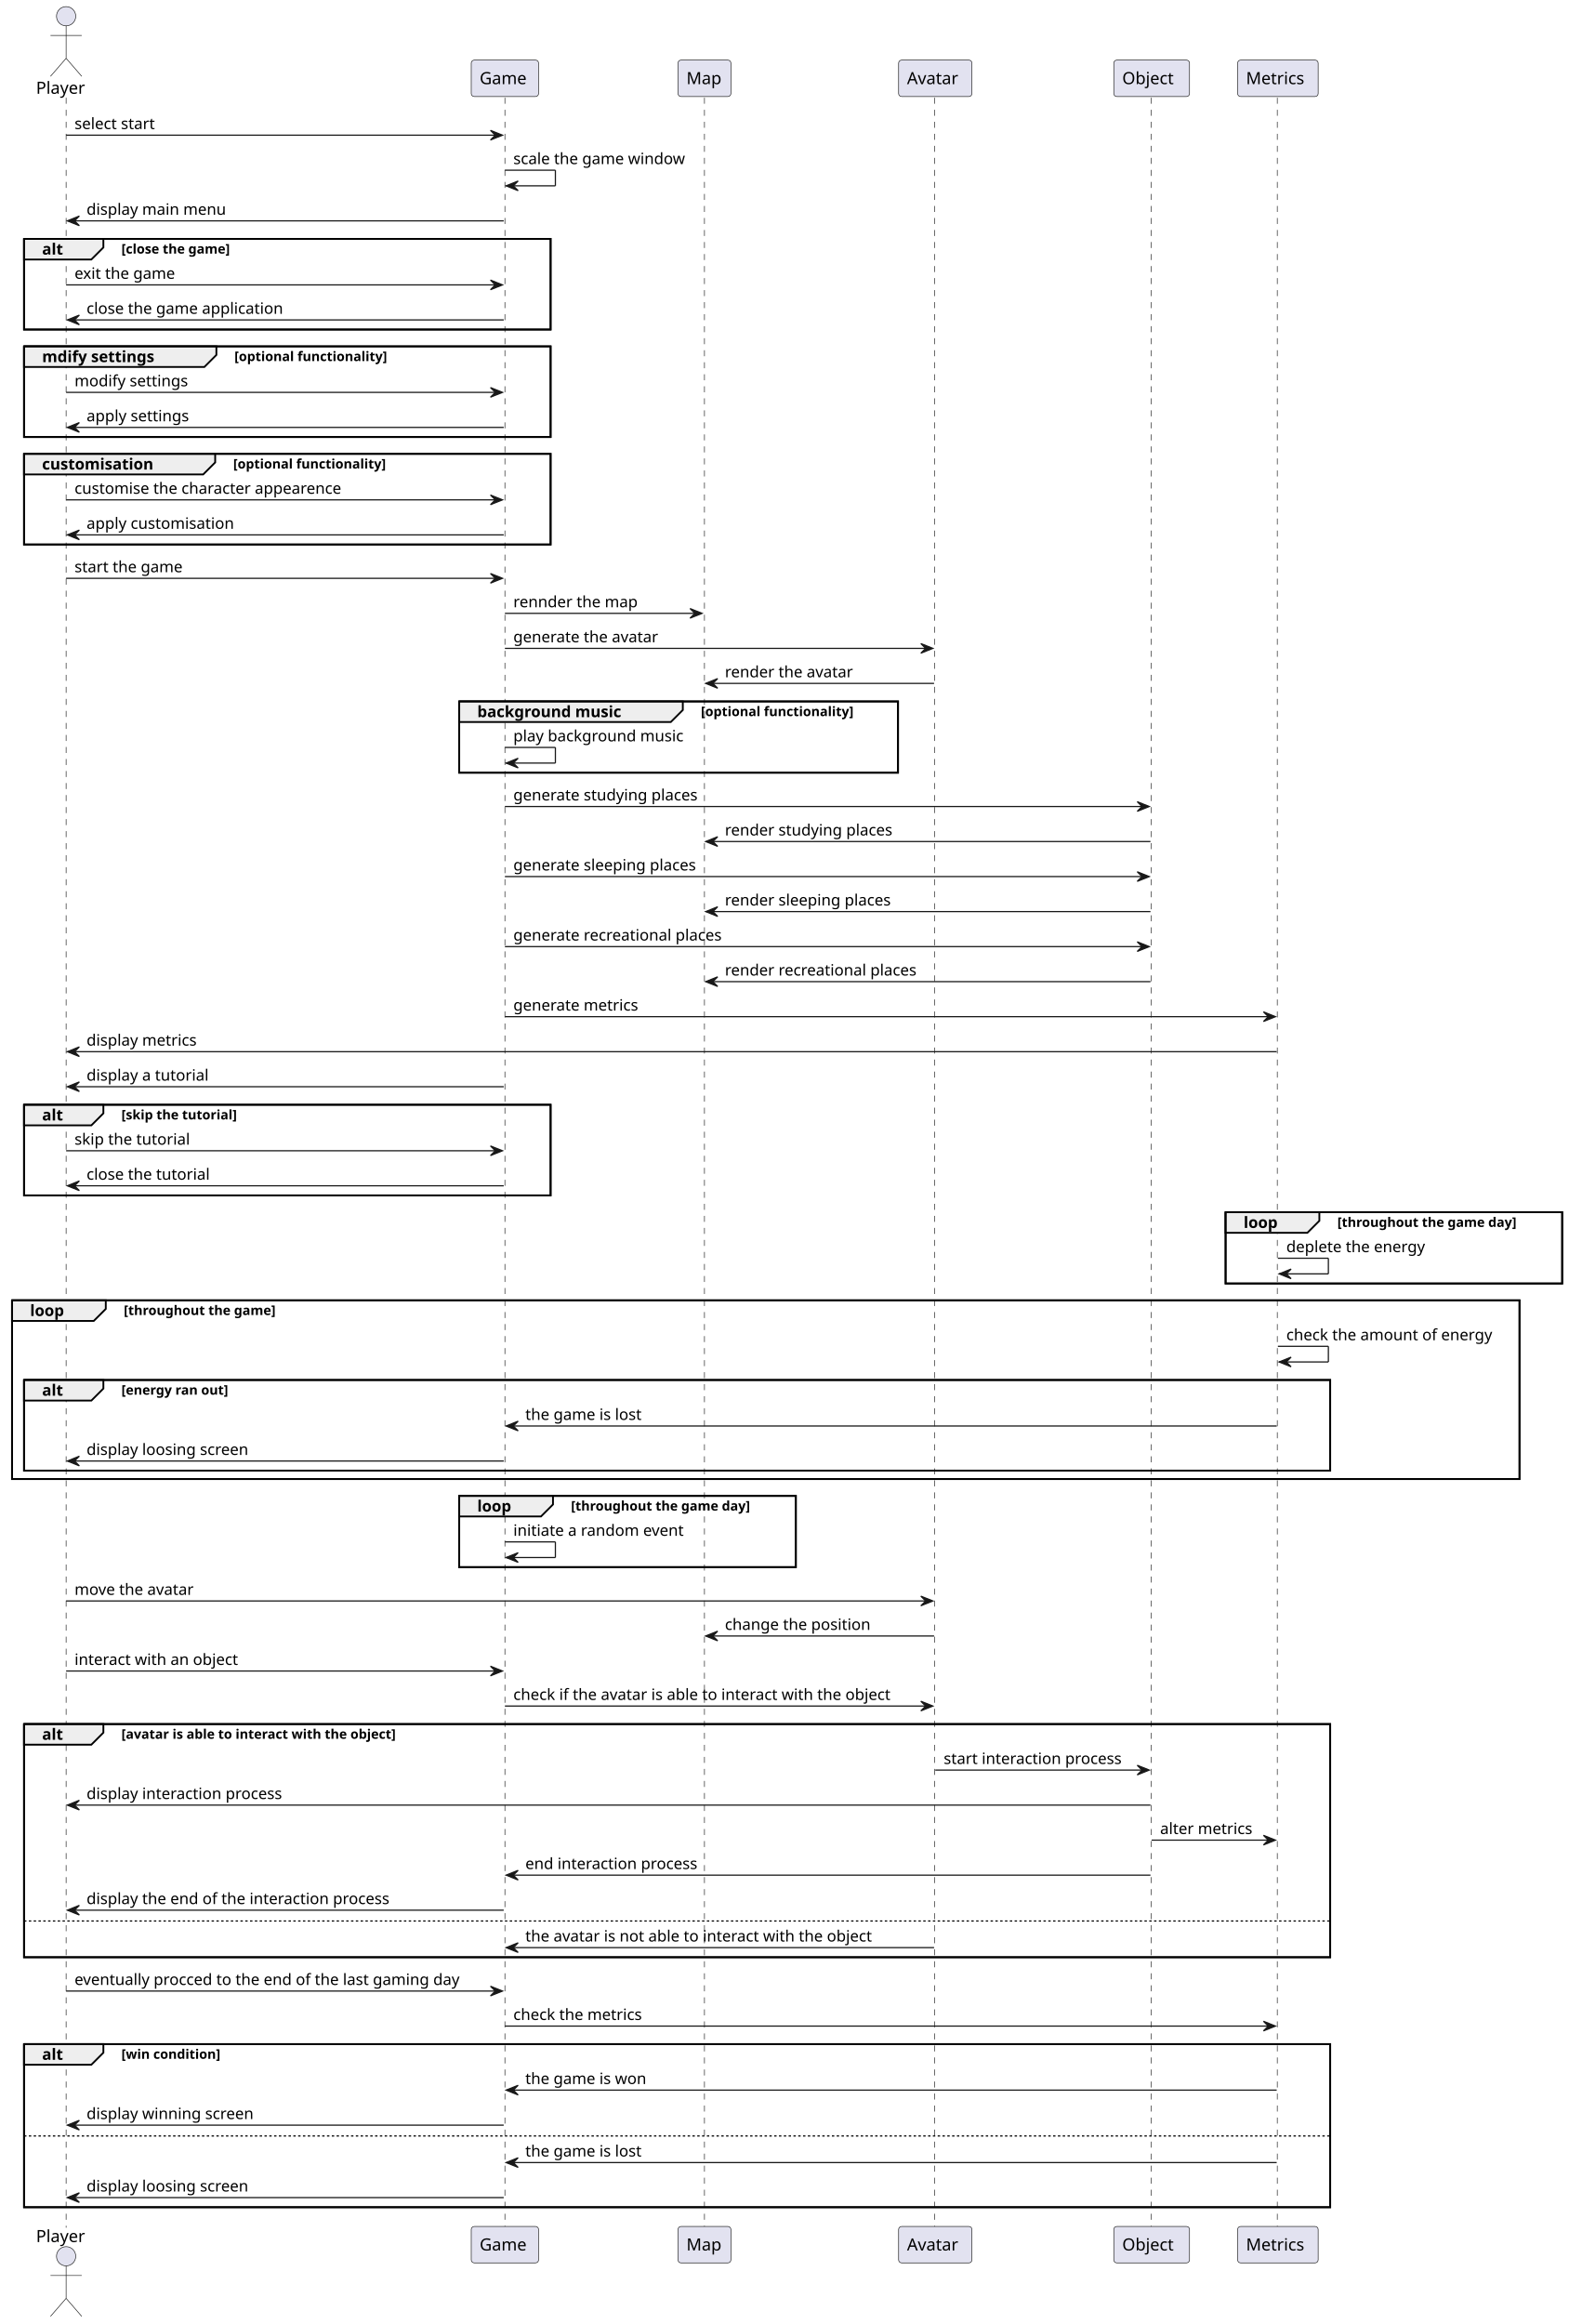
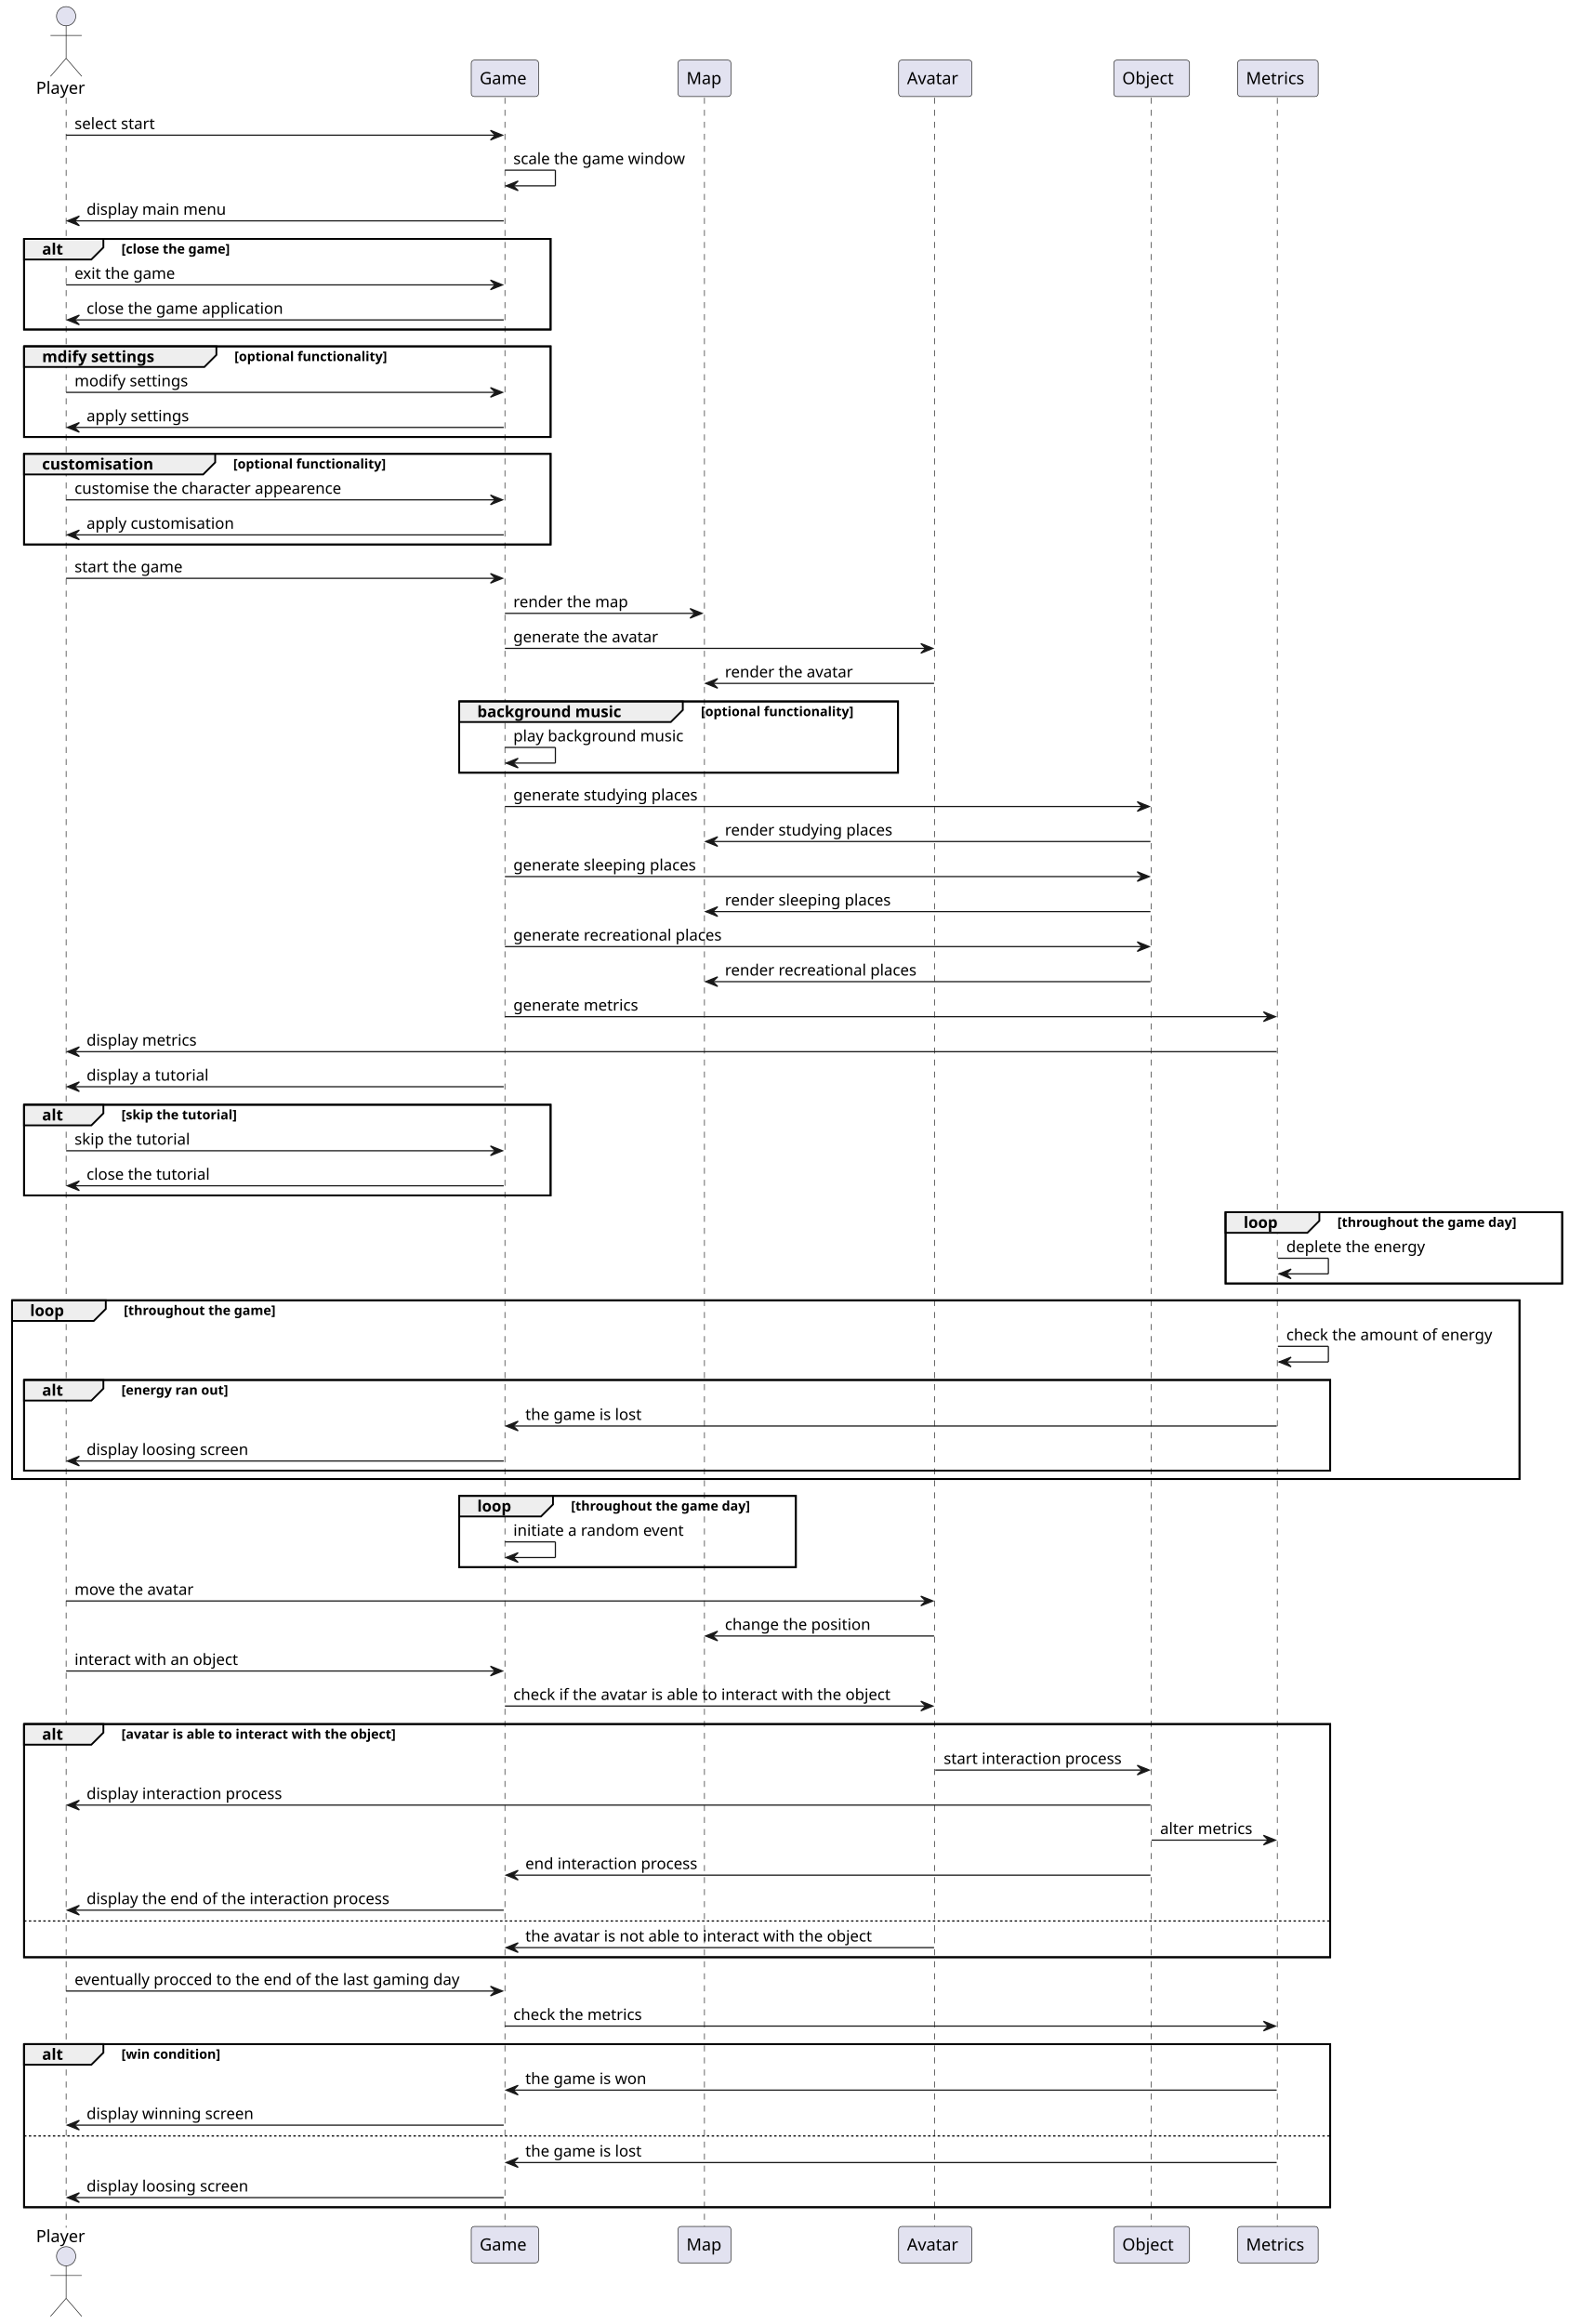
<svg xmlns="http://www.w3.org/2000/svg" contentStyleType="text/css" height="1933px" preserveAspectRatio="none" style="width:1305px;height:1933px;background:#FFFFFF;" version="1.1" viewBox="0 0 1305 1933" width="1305px" zoomAndPan="magnify">
  <defs />
  <g>
    <rect fill="none" height="75.398" style="stroke:#000000;stroke-width:1.5;" width="438" x="20" y="198.695" />
    <rect fill="none" height="75.398" style="stroke:#000000;stroke-width:1.5;" width="438" x="20" y="288.094" />
    <rect fill="none" height="75.398" style="stroke:#000000;stroke-width:1.5;" width="438" x="20" y="377.492" />
    <rect fill="none" height="59.266" style="stroke:#000000;stroke-width:1.5;" width="365" x="382" y="583.422" />
    <rect fill="none" height="75.398" style="stroke:#000000;stroke-width:1.5;" width="438" x="20" y="918.883" />
    <rect fill="none" height="59.266" style="stroke:#000000;stroke-width:1.5;" width="280" x="1019.5" y="1008.281" />
    <rect fill="none" height="148.664" style="stroke:#000000;stroke-width:1.5;" width="1254" x="10" y="1081.547" />
    <rect fill="none" height="75.398" style="stroke:#000000;stroke-width:1.5;" width="1086.5" x="20" y="1147.812" />
    <rect fill="none" height="59.266" style="stroke:#000000;stroke-width:1.5;" width="280" x="382" y="1244.211" />
    <rect fill="none" height="193.93" style="stroke:#000000;stroke-width:1.5;" width="1086.5" x="20" y="1434.008" />
    <rect fill="none" height="135.664" style="stroke:#000000;stroke-width:1.5;" width="1086.5" x="20" y="1700.203" />
    <line style="stroke:#181818;stroke-width:0.5;stroke-dasharray:5.0,5.0;" x1="55" x2="55" y1="81.297" y2="1852.867" />
    <line style="stroke:#181818;stroke-width:0.5;stroke-dasharray:5.0,5.0;" x1="420" x2="420" y1="81.297" y2="1852.867" />
    <line style="stroke:#181818;stroke-width:0.5;stroke-dasharray:5.0,5.0;" x1="586" x2="586" y1="81.297" y2="1852.867" />
    <line style="stroke:#181818;stroke-width:0.5;stroke-dasharray:5.0,5.0;" x1="777.5" x2="777.5" y1="81.297" y2="1852.867" />
    <line style="stroke:#181818;stroke-width:0.5;stroke-dasharray:5.0,5.0;" x1="957.5" x2="957.5" y1="81.297" y2="1852.867" />
    <line style="stroke:#181818;stroke-width:0.5;stroke-dasharray:5.0,5.0;" x1="1062.5" x2="1062.5" y1="81.297" y2="1852.867" />
    <text fill="#000000" font-family="sans-serif" font-size="14" lengthAdjust="spacing" textLength="44" x="30" y="77.995">Player</text>
    <ellipse cx="55" cy="13.5" fill="#E2E2F0" rx="8" ry="8" style="stroke:#181818;stroke-width:0.5;" />
    <path d="M55,21.5 L55,48.5 M42,29.5 L68,29.5 M55,48.5 L42,63.5 M55,48.5 L68,63.5 " fill="none" style="stroke:#181818;stroke-width:0.5;" />
    <text fill="#000000" font-family="sans-serif" font-size="14" lengthAdjust="spacing" textLength="44" x="30" y="1864.862">Player</text>
    <ellipse cx="55" cy="1876.664" fill="#E2E2F0" rx="8" ry="8" style="stroke:#181818;stroke-width:0.5;" />
    <path d="M55,1884.664 L55,1911.664 M42,1892.664 L68,1892.664 M55,1911.664 L42,1926.664 M55,1911.664 L68,1926.664 " fill="none" style="stroke:#181818;stroke-width:0.5;" />
    <rect fill="#E2E2F0" height="30.297" rx="2.5" ry="2.5" style="stroke:#181818;stroke-width:0.5;" width="56" x="392" y="50" />
    <text fill="#000000" font-family="sans-serif" font-size="14" lengthAdjust="spacing" textLength="42" x="399" y="69.995">Game</text>
    <rect fill="#E2E2F0" height="30.297" rx="2.5" ry="2.5" style="stroke:#181818;stroke-width:0.5;" width="56" x="392" y="1851.867" />
    <text fill="#000000" font-family="sans-serif" font-size="14" lengthAdjust="spacing" textLength="42" x="399" y="1871.862">Game</text>
    <rect fill="#E2E2F0" height="30.297" rx="2.5" ry="2.5" style="stroke:#181818;stroke-width:0.5;" width="44" x="564" y="50" />
    <text fill="#000000" font-family="sans-serif" font-size="14" lengthAdjust="spacing" textLength="30" x="571" y="69.995">Map</text>
    <rect fill="#E2E2F0" height="30.297" rx="2.5" ry="2.5" style="stroke:#181818;stroke-width:0.5;" width="44" x="564" y="1851.867" />
    <text fill="#000000" font-family="sans-serif" font-size="14" lengthAdjust="spacing" textLength="30" x="571" y="1871.862">Map</text>
    <rect fill="#E2E2F0" height="30.297" rx="2.5" ry="2.5" style="stroke:#181818;stroke-width:0.5;" width="61" x="747.5" y="50" />
    <text fill="#000000" font-family="sans-serif" font-size="14" lengthAdjust="spacing" textLength="47" x="754.5" y="69.995">Avatar</text>
    <rect fill="#E2E2F0" height="30.297" rx="2.5" ry="2.5" style="stroke:#181818;stroke-width:0.5;" width="61" x="747.5" y="1851.867" />
    <text fill="#000000" font-family="sans-serif" font-size="14" lengthAdjust="spacing" textLength="47" x="754.5" y="1871.862">Avatar</text>
    <rect fill="#E2E2F0" height="30.297" rx="2.5" ry="2.5" style="stroke:#181818;stroke-width:0.5;" width="63" x="926.5" y="50" />
    <text fill="#000000" font-family="sans-serif" font-size="14" lengthAdjust="spacing" textLength="49" x="933.5" y="69.995">Object</text>
    <rect fill="#E2E2F0" height="30.297" rx="2.5" ry="2.5" style="stroke:#181818;stroke-width:0.5;" width="63" x="926.5" y="1851.867" />
    <text fill="#000000" font-family="sans-serif" font-size="14" lengthAdjust="spacing" textLength="49" x="933.5" y="1871.862">Object</text>
    <rect fill="#E2E2F0" height="30.297" rx="2.5" ry="2.5" style="stroke:#181818;stroke-width:0.5;" width="67" x="1029.5" y="50" />
    <text fill="#000000" font-family="sans-serif" font-size="14" lengthAdjust="spacing" textLength="53" x="1036.5" y="69.995">Metrics</text>
    <rect fill="#E2E2F0" height="30.297" rx="2.5" ry="2.5" style="stroke:#181818;stroke-width:0.5;" width="67" x="1029.5" y="1851.867" />
    <text fill="#000000" font-family="sans-serif" font-size="14" lengthAdjust="spacing" textLength="53" x="1036.5" y="1871.862">Metrics</text>
    <polygon fill="#181818" points="408,108.43,418,112.43,408,116.43,412,112.43" style="stroke:#181818;stroke-width:1.0;" />
    <line style="stroke:#181818;stroke-width:1.0;" x1="55" x2="414" y1="112.43" y2="112.43" />
    <text fill="#000000" font-family="sans-serif" font-size="13" lengthAdjust="spacing" textLength="72" x="62" y="107.364">select start</text>
    <line style="stroke:#181818;stroke-width:1.0;" x1="420" x2="462" y1="141.562" y2="141.562" />
    <line style="stroke:#181818;stroke-width:1.0;" x1="462" x2="462" y1="141.562" y2="154.562" />
    <line style="stroke:#181818;stroke-width:1.0;" x1="421" x2="462" y1="154.562" y2="154.562" />
    <polygon fill="#181818" points="431,150.562,421,154.562,431,158.562,427,154.562" style="stroke:#181818;stroke-width:1.0;" />
    <text fill="#000000" font-family="sans-serif" font-size="13" lengthAdjust="spacing" textLength="152" x="427" y="136.497">scale the game window</text>
    <polygon fill="#181818" points="66,179.695,56,183.695,66,187.695,62,183.695" style="stroke:#181818;stroke-width:1.0;" />
    <line style="stroke:#181818;stroke-width:1.0;" x1="60" x2="419" y1="183.695" y2="183.695" />
    <text fill="#000000" font-family="sans-serif" font-size="13" lengthAdjust="spacing" textLength="122" x="72" y="178.629">display main menu</text>
    <path d="M20,198.695 L86,198.695 L86,205.828 L76,215.828 L20,215.828 L20,198.695 " fill="#EEEEEE" style="stroke:#000000;stroke-width:1.5;" />
    <rect fill="none" height="75.398" style="stroke:#000000;stroke-width:1.5;" width="438" x="20" y="198.695" />
    <text fill="#000000" font-family="sans-serif" font-size="13" font-weight="bold" lengthAdjust="spacing" textLength="21" x="35" y="211.762">alt</text>
    <text fill="#000000" font-family="sans-serif" font-size="11" font-weight="bold" lengthAdjust="spacing" textLength="112" x="101" y="210.906">[close the game]</text>
    <polygon fill="#181818" points="408,232.961,418,236.961,408,240.961,412,236.961" style="stroke:#181818;stroke-width:1.0;" />
    <line style="stroke:#181818;stroke-width:1.0;" x1="55" x2="414" y1="236.961" y2="236.961" />
    <text fill="#000000" font-family="sans-serif" font-size="13" lengthAdjust="spacing" textLength="90" x="62" y="231.895">exit the game</text>
    <polygon fill="#181818" points="66,262.094,56,266.094,66,270.094,62,266.094" style="stroke:#181818;stroke-width:1.0;" />
    <line style="stroke:#181818;stroke-width:1.0;" x1="60" x2="419" y1="266.094" y2="266.094" />
    <text fill="#000000" font-family="sans-serif" font-size="13" lengthAdjust="spacing" textLength="172" x="72" y="261.028">close the game application</text>
    <path d="M20,288.094 L180,288.094 L180,295.227 L170,305.227 L20,305.227 L20,288.094 " fill="#EEEEEE" style="stroke:#000000;stroke-width:1.5;" />
    <rect fill="none" height="75.398" style="stroke:#000000;stroke-width:1.5;" width="438" x="20" y="288.094" />
    <text fill="#000000" font-family="sans-serif" font-size="13" font-weight="bold" lengthAdjust="spacing" textLength="110" x="35" y="301.161">mdify settings</text>
    <text fill="#000000" font-family="sans-serif" font-size="11" font-weight="bold" lengthAdjust="spacing" textLength="159" x="195" y="300.304">[optional functionality]</text>
    <polygon fill="#181818" points="408,322.359,418,326.359,408,330.359,412,326.359" style="stroke:#181818;stroke-width:1.0;" />
    <line style="stroke:#181818;stroke-width:1.0;" x1="55" x2="414" y1="326.359" y2="326.359" />
    <text fill="#000000" font-family="sans-serif" font-size="13" lengthAdjust="spacing" textLength="100" x="62" y="321.293">modify settings</text>
    <polygon fill="#181818" points="66,351.492,56,355.492,66,359.492,62,355.492" style="stroke:#181818;stroke-width:1.0;" />
    <line style="stroke:#181818;stroke-width:1.0;" x1="60" x2="419" y1="355.492" y2="355.492" />
    <text fill="#000000" font-family="sans-serif" font-size="13" lengthAdjust="spacing" textLength="90" x="72" y="350.426">apply settings</text>
    <path d="M20,377.492 L179,377.492 L179,384.625 L169,394.625 L20,394.625 L20,377.492 " fill="#EEEEEE" style="stroke:#000000;stroke-width:1.5;" />
    <rect fill="none" height="75.398" style="stroke:#000000;stroke-width:1.5;" width="438" x="20" y="377.492" />
    <text fill="#000000" font-family="sans-serif" font-size="13" font-weight="bold" lengthAdjust="spacing" textLength="109" x="35" y="390.559">customisation</text>
    <text fill="#000000" font-family="sans-serif" font-size="11" font-weight="bold" lengthAdjust="spacing" textLength="159" x="194" y="389.703">[optional functionality]</text>
    <polygon fill="#181818" points="408,411.758,418,415.758,408,419.758,412,415.758" style="stroke:#181818;stroke-width:1.0;" />
    <line style="stroke:#181818;stroke-width:1.0;" x1="55" x2="414" y1="415.758" y2="415.758" />
    <text fill="#000000" font-family="sans-serif" font-size="13" lengthAdjust="spacing" textLength="236" x="62" y="410.692">customise the character appearence</text>
    <polygon fill="#181818" points="66,440.891,56,444.891,66,448.891,62,444.891" style="stroke:#181818;stroke-width:1.0;" />
    <line style="stroke:#181818;stroke-width:1.0;" x1="60" x2="419" y1="444.891" y2="444.891" />
    <text fill="#000000" font-family="sans-serif" font-size="13" lengthAdjust="spacing" textLength="129" x="72" y="439.825">apply customisation</text>
    <polygon fill="#181818" points="408,477.023,418,481.023,408,485.023,412,481.023" style="stroke:#181818;stroke-width:1.0;" />
    <line style="stroke:#181818;stroke-width:1.0;" x1="55" x2="414" y1="481.023" y2="481.023" />
    <text fill="#000000" font-family="sans-serif" font-size="13" lengthAdjust="spacing" textLength="96" x="62" y="475.957">start the game</text>
    <polygon fill="#181818" points="574,506.156,584,510.156,574,514.156,578,510.156" style="stroke:#181818;stroke-width:1.0;" />
    <line style="stroke:#181818;stroke-width:1.0;" x1="420" x2="580" y1="510.156" y2="510.156" />
-     <text fill="#000000" font-family="sans-serif" font-size="13" lengthAdjust="spacing" textLength="108" x="427" y="505.09">rennder the map</text>
+     <text fill="#000000" font-family="sans-serif" font-size="13" lengthAdjust="spacing" textLength="100" x="427" y="505.09">render the map</text>
    <polygon fill="#181818" points="766,535.289,776,539.289,766,543.289,770,539.289" style="stroke:#181818;stroke-width:1.0;" />
    <line style="stroke:#181818;stroke-width:1.0;" x1="420" x2="772" y1="539.289" y2="539.289" />
    <text fill="#000000" font-family="sans-serif" font-size="13" lengthAdjust="spacing" textLength="129" x="427" y="534.223">generate the avatar</text>
    <polygon fill="#181818" points="597,564.422,587,568.422,597,572.422,593,568.422" style="stroke:#181818;stroke-width:1.0;" />
    <line style="stroke:#181818;stroke-width:1.0;" x1="591" x2="777" y1="568.422" y2="568.422" />
    <text fill="#000000" font-family="sans-serif" font-size="13" lengthAdjust="spacing" textLength="113" x="603" y="563.356">render the avatar</text>
    <path d="M382,583.422 L568,583.422 L568,590.555 L558,600.555 L382,600.555 L382,583.422 " fill="#EEEEEE" style="stroke:#000000;stroke-width:1.5;" />
    <rect fill="none" height="59.266" style="stroke:#000000;stroke-width:1.5;" width="365" x="382" y="583.422" />
    <text fill="#000000" font-family="sans-serif" font-size="13" font-weight="bold" lengthAdjust="spacing" textLength="136" x="397" y="596.489">background music</text>
    <text fill="#000000" font-family="sans-serif" font-size="11" font-weight="bold" lengthAdjust="spacing" textLength="159" x="583" y="595.632">[optional functionality]</text>
    <line style="stroke:#181818;stroke-width:1.0;" x1="420" x2="462" y1="621.688" y2="621.688" />
    <line style="stroke:#181818;stroke-width:1.0;" x1="462" x2="462" y1="621.688" y2="634.688" />
    <line style="stroke:#181818;stroke-width:1.0;" x1="421" x2="462" y1="634.688" y2="634.688" />
    <polygon fill="#181818" points="431,630.688,421,634.688,431,638.688,427,634.688" style="stroke:#181818;stroke-width:1.0;" />
    <text fill="#000000" font-family="sans-serif" font-size="13" lengthAdjust="spacing" textLength="148" x="427" y="616.622">play background music</text>
    <polygon fill="#181818" points="946,666.82,956,670.82,946,674.82,950,670.82" style="stroke:#181818;stroke-width:1.0;" />
    <line style="stroke:#181818;stroke-width:1.0;" x1="420" x2="952" y1="670.82" y2="670.82" />
    <text fill="#000000" font-family="sans-serif" font-size="13" lengthAdjust="spacing" textLength="162" x="427" y="665.754">generate studying places</text>
    <polygon fill="#181818" points="597,695.953,587,699.953,597,703.953,593,699.953" style="stroke:#181818;stroke-width:1.0;" />
    <line style="stroke:#181818;stroke-width:1.0;" x1="591" x2="957" y1="699.953" y2="699.953" />
    <text fill="#000000" font-family="sans-serif" font-size="13" lengthAdjust="spacing" textLength="146" x="603" y="694.887">render studying places</text>
    <polygon fill="#181818" points="946,725.086,956,729.086,946,733.086,950,729.086" style="stroke:#181818;stroke-width:1.0;" />
    <line style="stroke:#181818;stroke-width:1.0;" x1="420" x2="952" y1="729.086" y2="729.086" />
    <text fill="#000000" font-family="sans-serif" font-size="13" lengthAdjust="spacing" textLength="160" x="427" y="724.02">generate sleeping places</text>
    <polygon fill="#181818" points="597,754.219,587,758.219,597,762.219,593,758.219" style="stroke:#181818;stroke-width:1.0;" />
    <line style="stroke:#181818;stroke-width:1.0;" x1="591" x2="957" y1="758.219" y2="758.219" />
    <text fill="#000000" font-family="sans-serif" font-size="13" lengthAdjust="spacing" textLength="144" x="603" y="753.153">render sleeping places</text>
    <polygon fill="#181818" points="946,783.352,956,787.352,946,791.352,950,787.352" style="stroke:#181818;stroke-width:1.0;" />
    <line style="stroke:#181818;stroke-width:1.0;" x1="420" x2="952" y1="787.352" y2="787.352" />
    <text fill="#000000" font-family="sans-serif" font-size="13" lengthAdjust="spacing" textLength="183" x="427" y="782.286">generate recreational places</text>
    <polygon fill="#181818" points="597,812.484,587,816.484,597,820.484,593,816.484" style="stroke:#181818;stroke-width:1.0;" />
    <line style="stroke:#181818;stroke-width:1.0;" x1="591" x2="957" y1="816.484" y2="816.484" />
    <text fill="#000000" font-family="sans-serif" font-size="13" lengthAdjust="spacing" textLength="167" x="603" y="811.418">render recreational places</text>
    <polygon fill="#181818" points="1051,841.617,1061,845.617,1051,849.617,1055,845.617" style="stroke:#181818;stroke-width:1.0;" />
    <line style="stroke:#181818;stroke-width:1.0;" x1="420" x2="1057" y1="845.617" y2="845.617" />
    <text fill="#000000" font-family="sans-serif" font-size="13" lengthAdjust="spacing" textLength="110" x="427" y="840.551">generate metrics</text>
    <polygon fill="#181818" points="66,870.75,56,874.75,66,878.75,62,874.75" style="stroke:#181818;stroke-width:1.0;" />
    <line style="stroke:#181818;stroke-width:1.0;" x1="60" x2="1062" y1="874.75" y2="874.75" />
    <text fill="#000000" font-family="sans-serif" font-size="13" lengthAdjust="spacing" textLength="97" x="72" y="869.684">display metrics</text>
    <polygon fill="#181818" points="66,899.883,56,903.883,66,907.883,62,903.883" style="stroke:#181818;stroke-width:1.0;" />
    <line style="stroke:#181818;stroke-width:1.0;" x1="60" x2="419" y1="903.883" y2="903.883" />
    <text fill="#000000" font-family="sans-serif" font-size="13" lengthAdjust="spacing" textLength="106" x="72" y="898.817">display a tutorial</text>
    <path d="M20,918.883 L86,918.883 L86,926.016 L76,936.016 L20,936.016 L20,918.883 " fill="#EEEEEE" style="stroke:#000000;stroke-width:1.5;" />
    <rect fill="none" height="75.398" style="stroke:#000000;stroke-width:1.5;" width="438" x="20" y="918.883" />
    <text fill="#000000" font-family="sans-serif" font-size="13" font-weight="bold" lengthAdjust="spacing" textLength="21" x="35" y="931.95">alt</text>
    <text fill="#000000" font-family="sans-serif" font-size="11" font-weight="bold" lengthAdjust="spacing" textLength="120" x="101" y="931.093">[skip the tutorial]</text>
    <polygon fill="#181818" points="408,953.148,418,957.148,408,961.148,412,957.148" style="stroke:#181818;stroke-width:1.0;" />
    <line style="stroke:#181818;stroke-width:1.0;" x1="55" x2="414" y1="957.148" y2="957.148" />
    <text fill="#000000" font-family="sans-serif" font-size="13" lengthAdjust="spacing" textLength="99" x="62" y="952.082">skip the tutorial</text>
    <polygon fill="#181818" points="66,982.281,56,986.281,66,990.281,62,986.281" style="stroke:#181818;stroke-width:1.0;" />
    <line style="stroke:#181818;stroke-width:1.0;" x1="60" x2="419" y1="986.281" y2="986.281" />
    <text fill="#000000" font-family="sans-serif" font-size="13" lengthAdjust="spacing" textLength="107" x="72" y="981.215">close the tutorial</text>
    <path d="M1019.5,1008.281 L1097.5,1008.281 L1097.5,1015.414 L1087.5,1025.414 L1019.5,1025.414 L1019.5,1008.281 " fill="#EEEEEE" style="stroke:#000000;stroke-width:1.5;" />
    <rect fill="none" height="59.266" style="stroke:#000000;stroke-width:1.5;" width="280" x="1019.5" y="1008.281" />
    <text fill="#000000" font-family="sans-serif" font-size="13" font-weight="bold" lengthAdjust="spacing" textLength="33" x="1034.5" y="1021.348">loop</text>
    <text fill="#000000" font-family="sans-serif" font-size="11" font-weight="bold" lengthAdjust="spacing" textLength="182" x="1112.5" y="1020.492">[throughout the game day]</text>
    <line style="stroke:#181818;stroke-width:1.0;" x1="1063" x2="1105" y1="1046.547" y2="1046.547" />
    <line style="stroke:#181818;stroke-width:1.0;" x1="1105" x2="1105" y1="1046.547" y2="1059.547" />
    <line style="stroke:#181818;stroke-width:1.0;" x1="1064" x2="1105" y1="1059.547" y2="1059.547" />
    <polygon fill="#181818" points="1074,1055.547,1064,1059.547,1074,1063.547,1070,1059.547" style="stroke:#181818;stroke-width:1.0;" />
    <text fill="#000000" font-family="sans-serif" font-size="13" lengthAdjust="spacing" textLength="122" x="1070" y="1041.481">deplete the energy</text>
    <path d="M10,1081.547 L88,1081.547 L88,1088.68 L78,1098.68 L10,1098.68 L10,1081.547 " fill="#EEEEEE" style="stroke:#000000;stroke-width:1.5;" />
    <rect fill="none" height="148.664" style="stroke:#000000;stroke-width:1.5;" width="1254" x="10" y="1081.547" />
    <text fill="#000000" font-family="sans-serif" font-size="13" font-weight="bold" lengthAdjust="spacing" textLength="33" x="25" y="1094.614">loop</text>
    <text fill="#000000" font-family="sans-serif" font-size="11" font-weight="bold" lengthAdjust="spacing" textLength="155" x="103" y="1093.757">[throughout the game]</text>
    <line style="stroke:#181818;stroke-width:1.0;" x1="1063" x2="1105" y1="1119.812" y2="1119.812" />
    <line style="stroke:#181818;stroke-width:1.0;" x1="1105" x2="1105" y1="1119.812" y2="1132.812" />
    <line style="stroke:#181818;stroke-width:1.0;" x1="1064" x2="1105" y1="1132.812" y2="1132.812" />
    <polygon fill="#181818" points="1074,1128.812,1064,1132.812,1074,1136.812,1070,1132.812" style="stroke:#181818;stroke-width:1.0;" />
    <text fill="#000000" font-family="sans-serif" font-size="13" lengthAdjust="spacing" textLength="182" x="1070" y="1114.747">check the amount of energy</text>
    <path d="M20,1147.812 L86,1147.812 L86,1154.945 L76,1164.945 L20,1164.945 L20,1147.812 " fill="#EEEEEE" style="stroke:#000000;stroke-width:1.5;" />
    <rect fill="none" height="75.398" style="stroke:#000000;stroke-width:1.5;" width="1086.5" x="20" y="1147.812" />
    <text fill="#000000" font-family="sans-serif" font-size="13" font-weight="bold" lengthAdjust="spacing" textLength="21" x="35" y="1160.879">alt</text>
    <text fill="#000000" font-family="sans-serif" font-size="11" font-weight="bold" lengthAdjust="spacing" textLength="109" x="101" y="1160.023">[energy ran out]</text>
    <polygon fill="#181818" points="431,1182.078,421,1186.078,431,1190.078,427,1186.078" style="stroke:#181818;stroke-width:1.0;" />
    <line style="stroke:#181818;stroke-width:1.0;" x1="425" x2="1062" y1="1186.078" y2="1186.078" />
    <text fill="#000000" font-family="sans-serif" font-size="13" lengthAdjust="spacing" textLength="103" x="437" y="1181.012">the game is lost</text>
    <polygon fill="#181818" points="66,1211.211,56,1215.211,66,1219.211,62,1215.211" style="stroke:#181818;stroke-width:1.0;" />
    <line style="stroke:#181818;stroke-width:1.0;" x1="60" x2="419" y1="1215.211" y2="1215.211" />
    <text fill="#000000" font-family="sans-serif" font-size="13" lengthAdjust="spacing" textLength="141" x="72" y="1210.145">display loosing screen</text>
    <path d="M382,1244.211 L460,1244.211 L460,1251.344 L450,1261.344 L382,1261.344 L382,1244.211 " fill="#EEEEEE" style="stroke:#000000;stroke-width:1.5;" />
    <rect fill="none" height="59.266" style="stroke:#000000;stroke-width:1.5;" width="280" x="382" y="1244.211" />
    <text fill="#000000" font-family="sans-serif" font-size="13" font-weight="bold" lengthAdjust="spacing" textLength="33" x="397" y="1257.278">loop</text>
    <text fill="#000000" font-family="sans-serif" font-size="11" font-weight="bold" lengthAdjust="spacing" textLength="182" x="475" y="1256.421">[throughout the game day]</text>
    <line style="stroke:#181818;stroke-width:1.0;" x1="420" x2="462" y1="1282.477" y2="1282.477" />
    <line style="stroke:#181818;stroke-width:1.0;" x1="462" x2="462" y1="1282.477" y2="1295.477" />
    <line style="stroke:#181818;stroke-width:1.0;" x1="421" x2="462" y1="1295.477" y2="1295.477" />
    <polygon fill="#181818" points="431,1291.477,421,1295.477,431,1299.477,427,1295.477" style="stroke:#181818;stroke-width:1.0;" />
    <text fill="#000000" font-family="sans-serif" font-size="13" lengthAdjust="spacing" textLength="150" x="427" y="1277.411">initiate a random event</text>
    <polygon fill="#181818" points="766,1327.609,776,1331.609,766,1335.609,770,1331.609" style="stroke:#181818;stroke-width:1.0;" />
    <line style="stroke:#181818;stroke-width:1.0;" x1="55" x2="772" y1="1331.609" y2="1331.609" />
    <text fill="#000000" font-family="sans-serif" font-size="13" lengthAdjust="spacing" textLength="108" x="62" y="1326.543">move the avatar</text>
    <polygon fill="#181818" points="597,1356.742,587,1360.742,597,1364.742,593,1360.742" style="stroke:#181818;stroke-width:1.0;" />
    <line style="stroke:#181818;stroke-width:1.0;" x1="591" x2="777" y1="1360.742" y2="1360.742" />
    <text fill="#000000" font-family="sans-serif" font-size="13" lengthAdjust="spacing" textLength="126" x="603" y="1355.676">change the position</text>
    <polygon fill="#181818" points="408,1385.875,418,1389.875,408,1393.875,412,1389.875" style="stroke:#181818;stroke-width:1.0;" />
    <line style="stroke:#181818;stroke-width:1.0;" x1="55" x2="414" y1="1389.875" y2="1389.875" />
    <text fill="#000000" font-family="sans-serif" font-size="13" lengthAdjust="spacing" textLength="143" x="62" y="1384.809">interact with an object</text>
    <polygon fill="#181818" points="766,1415.008,776,1419.008,766,1423.008,770,1419.008" style="stroke:#181818;stroke-width:1.0;" />
    <line style="stroke:#181818;stroke-width:1.0;" x1="420" x2="772" y1="1419.008" y2="1419.008" />
    <text fill="#000000" font-family="sans-serif" font-size="13" lengthAdjust="spacing" textLength="334" x="427" y="1413.942">check if the avatar is able to interact with the object</text>
    <path d="M20,1434.008 L86,1434.008 L86,1441.141 L76,1451.141 L20,1451.141 L20,1434.008 " fill="#EEEEEE" style="stroke:#000000;stroke-width:1.5;" />
    <rect fill="none" height="193.93" style="stroke:#000000;stroke-width:1.5;" width="1086.5" x="20" y="1434.008" />
    <text fill="#000000" font-family="sans-serif" font-size="13" font-weight="bold" lengthAdjust="spacing" textLength="21" x="35" y="1447.075">alt</text>
    <text fill="#000000" font-family="sans-serif" font-size="11" font-weight="bold" lengthAdjust="spacing" textLength="287" x="101" y="1446.218">[avatar is able to interact with the object]</text>
    <polygon fill="#181818" points="946,1468.273,956,1472.273,946,1476.273,950,1472.273" style="stroke:#181818;stroke-width:1.0;" />
    <line style="stroke:#181818;stroke-width:1.0;" x1="778" x2="952" y1="1472.273" y2="1472.273" />
    <text fill="#000000" font-family="sans-serif" font-size="13" lengthAdjust="spacing" textLength="156" x="785" y="1467.207">start interaction process</text>
    <polygon fill="#181818" points="66,1497.406,56,1501.406,66,1505.406,62,1501.406" style="stroke:#181818;stroke-width:1.0;" />
    <line style="stroke:#181818;stroke-width:1.0;" x1="60" x2="957" y1="1501.406" y2="1501.406" />
    <text fill="#000000" font-family="sans-serif" font-size="13" lengthAdjust="spacing" textLength="171" x="72" y="1496.34">display interaction process</text>
    <polygon fill="#181818" points="1051,1526.539,1061,1530.539,1051,1534.539,1055,1530.539" style="stroke:#181818;stroke-width:1.0;" />
    <line style="stroke:#181818;stroke-width:1.0;" x1="958" x2="1057" y1="1530.539" y2="1530.539" />
    <text fill="#000000" font-family="sans-serif" font-size="13" lengthAdjust="spacing" textLength="81" x="965" y="1525.473">alter metrics</text>
    <polygon fill="#181818" points="431,1555.672,421,1559.672,431,1563.672,427,1559.672" style="stroke:#181818;stroke-width:1.0;" />
    <line style="stroke:#181818;stroke-width:1.0;" x1="425" x2="957" y1="1559.672" y2="1559.672" />
    <text fill="#000000" font-family="sans-serif" font-size="13" lengthAdjust="spacing" textLength="150" x="437" y="1554.606">end interaction process</text>
    <polygon fill="#181818" points="66,1584.805,56,1588.805,66,1592.805,62,1588.805" style="stroke:#181818;stroke-width:1.0;" />
    <line style="stroke:#181818;stroke-width:1.0;" x1="60" x2="419" y1="1588.805" y2="1588.805" />
    <text fill="#000000" font-family="sans-serif" font-size="13" lengthAdjust="spacing" textLength="266" x="72" y="1583.739">display the end of the interaction process</text>
    <line style="stroke:#000000;stroke-width:1.0;stroke-dasharray:2.0,2.0;" x1="20" x2="1106.5" y1="1597.805" y2="1597.805" />
    <polygon fill="#181818" points="431,1615.938,421,1619.938,431,1623.938,427,1619.938" style="stroke:#181818;stroke-width:1.0;" />
    <line style="stroke:#181818;stroke-width:1.0;" x1="425" x2="777" y1="1619.938" y2="1619.938" />
    <text fill="#000000" font-family="sans-serif" font-size="13" lengthAdjust="spacing" textLength="306" x="437" y="1614.872">the avatar is not able to interact with the object</text>
    <polygon fill="#181818" points="408,1652.07,418,1656.07,408,1660.07,412,1656.07" style="stroke:#181818;stroke-width:1.0;" />
    <line style="stroke:#181818;stroke-width:1.0;" x1="55" x2="414" y1="1656.07" y2="1656.07" />
    <text fill="#000000" font-family="sans-serif" font-size="13" lengthAdjust="spacing" textLength="341" x="62" y="1651.004">eventually procced to the end of the last gaming day</text>
    <polygon fill="#181818" points="1051,1681.203,1061,1685.203,1051,1689.203,1055,1685.203" style="stroke:#181818;stroke-width:1.0;" />
    <line style="stroke:#181818;stroke-width:1.0;" x1="420" x2="1057" y1="1685.203" y2="1685.203" />
    <text fill="#000000" font-family="sans-serif" font-size="13" lengthAdjust="spacing" textLength="114" x="427" y="1680.137">check the metrics</text>
    <path d="M20,1700.203 L86,1700.203 L86,1707.336 L76,1717.336 L20,1717.336 L20,1700.203 " fill="#EEEEEE" style="stroke:#000000;stroke-width:1.5;" />
    <rect fill="none" height="135.664" style="stroke:#000000;stroke-width:1.5;" width="1086.5" x="20" y="1700.203" />
    <text fill="#000000" font-family="sans-serif" font-size="13" font-weight="bold" lengthAdjust="spacing" textLength="21" x="35" y="1713.27">alt</text>
    <text fill="#000000" font-family="sans-serif" font-size="11" font-weight="bold" lengthAdjust="spacing" textLength="100" x="101" y="1712.414">[win condition]</text>
    <polygon fill="#181818" points="431,1734.469,421,1738.469,431,1742.469,427,1738.469" style="stroke:#181818;stroke-width:1.0;" />
    <line style="stroke:#181818;stroke-width:1.0;" x1="425" x2="1062" y1="1738.469" y2="1738.469" />
    <text fill="#000000" font-family="sans-serif" font-size="13" lengthAdjust="spacing" textLength="107" x="437" y="1733.403">the game is won</text>
    <polygon fill="#181818" points="66,1763.602,56,1767.602,66,1771.602,62,1767.602" style="stroke:#181818;stroke-width:1.0;" />
    <line style="stroke:#181818;stroke-width:1.0;" x1="60" x2="419" y1="1767.602" y2="1767.602" />
    <text fill="#000000" font-family="sans-serif" font-size="13" lengthAdjust="spacing" textLength="145" x="72" y="1762.536">display winning screen</text>
    <line style="stroke:#000000;stroke-width:1.0;stroke-dasharray:2.0,2.0;" x1="20" x2="1106.5" y1="1776.602" y2="1776.602" />
    <polygon fill="#181818" points="431,1794.734,421,1798.734,431,1802.734,427,1798.734" style="stroke:#181818;stroke-width:1.0;" />
    <line style="stroke:#181818;stroke-width:1.0;" x1="425" x2="1062" y1="1798.734" y2="1798.734" />
    <text fill="#000000" font-family="sans-serif" font-size="13" lengthAdjust="spacing" textLength="103" x="437" y="1793.668">the game is lost</text>
    <polygon fill="#181818" points="66,1823.867,56,1827.867,66,1831.867,62,1827.867" style="stroke:#181818;stroke-width:1.0;" />
    <line style="stroke:#181818;stroke-width:1.0;" x1="60" x2="419" y1="1827.867" y2="1827.867" />
    <text fill="#000000" font-family="sans-serif" font-size="13" lengthAdjust="spacing" textLength="141" x="72" y="1822.801">display loosing screen</text>
  </g>
</svg>
